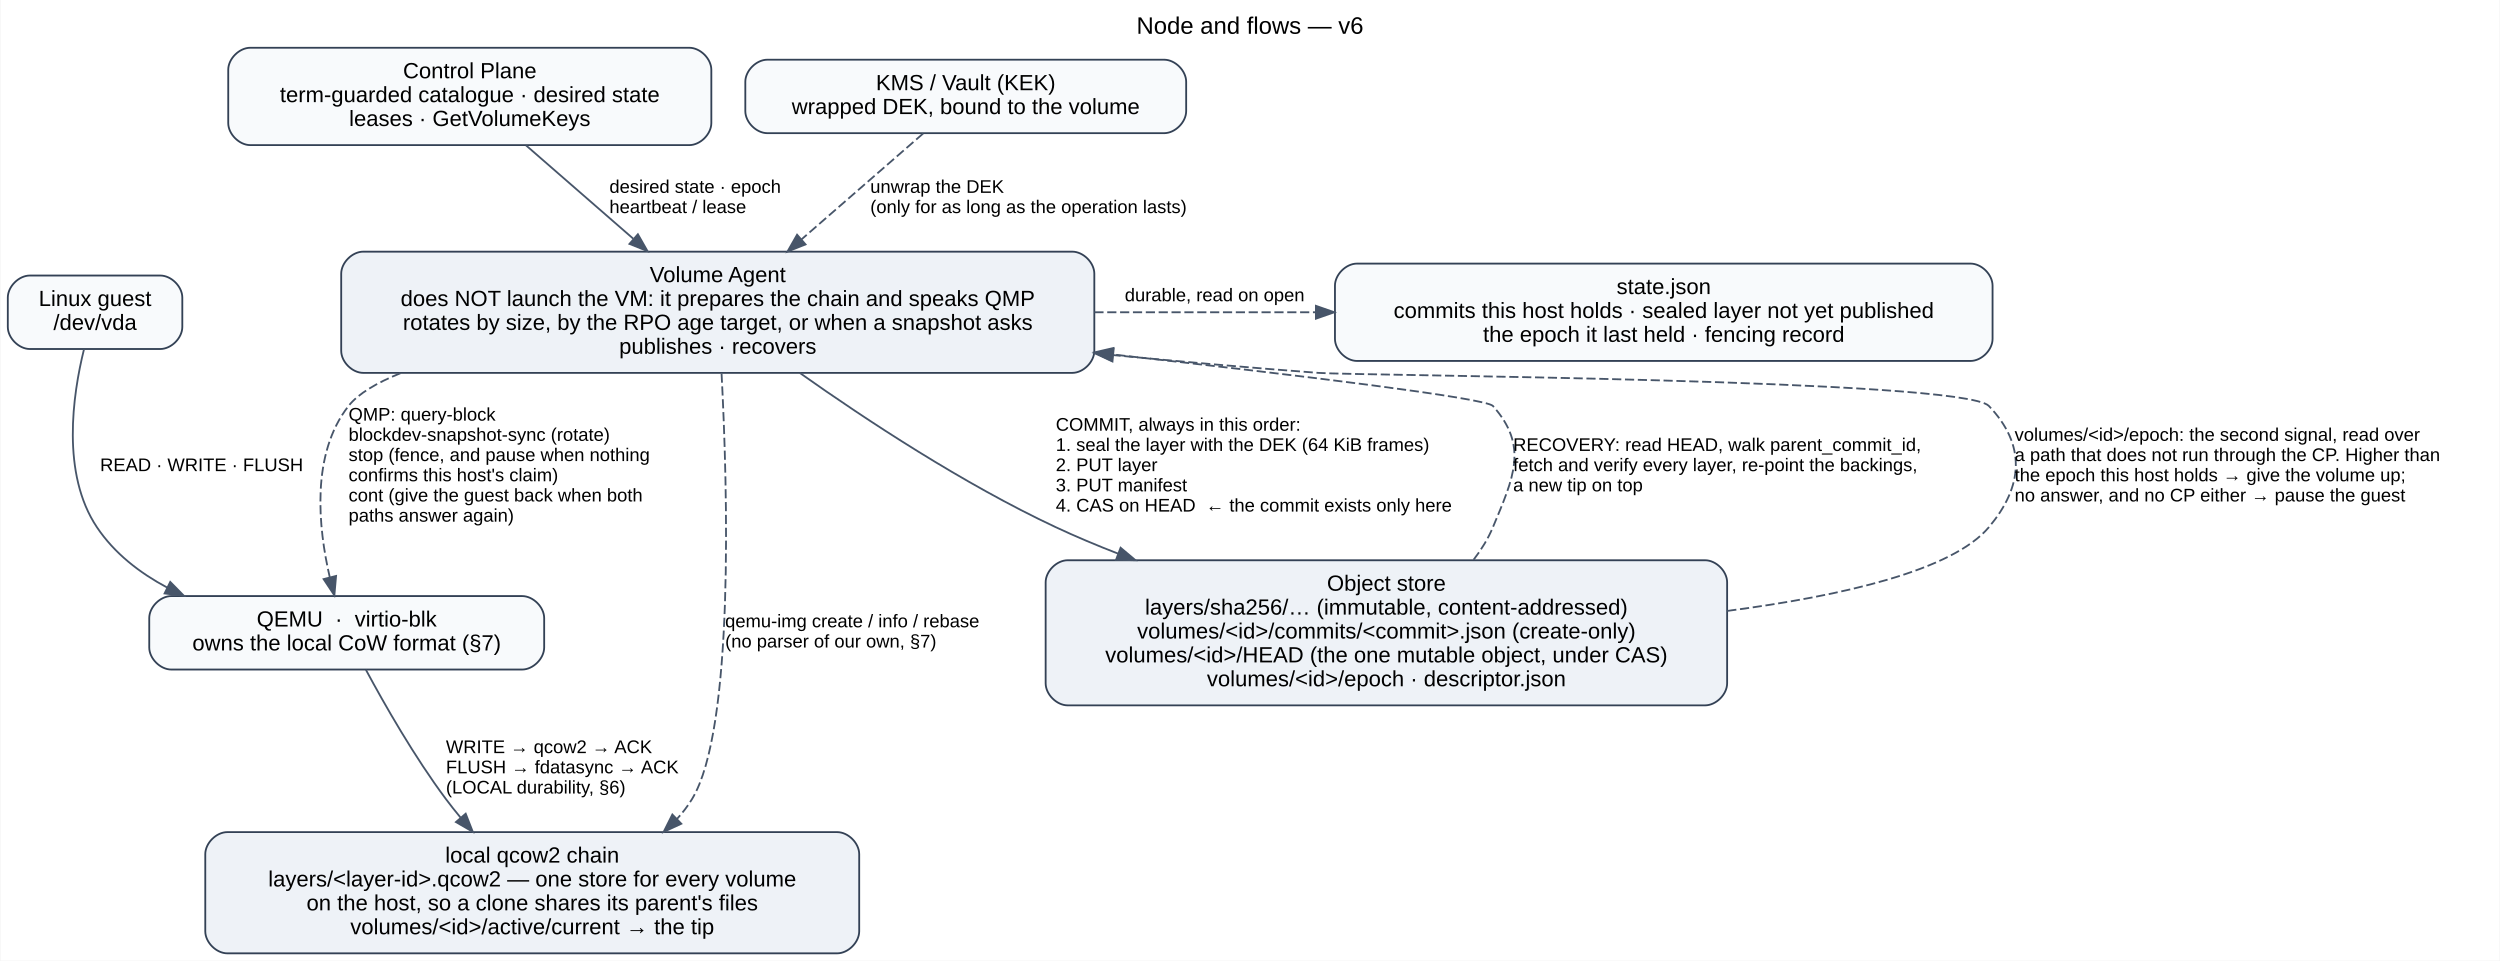
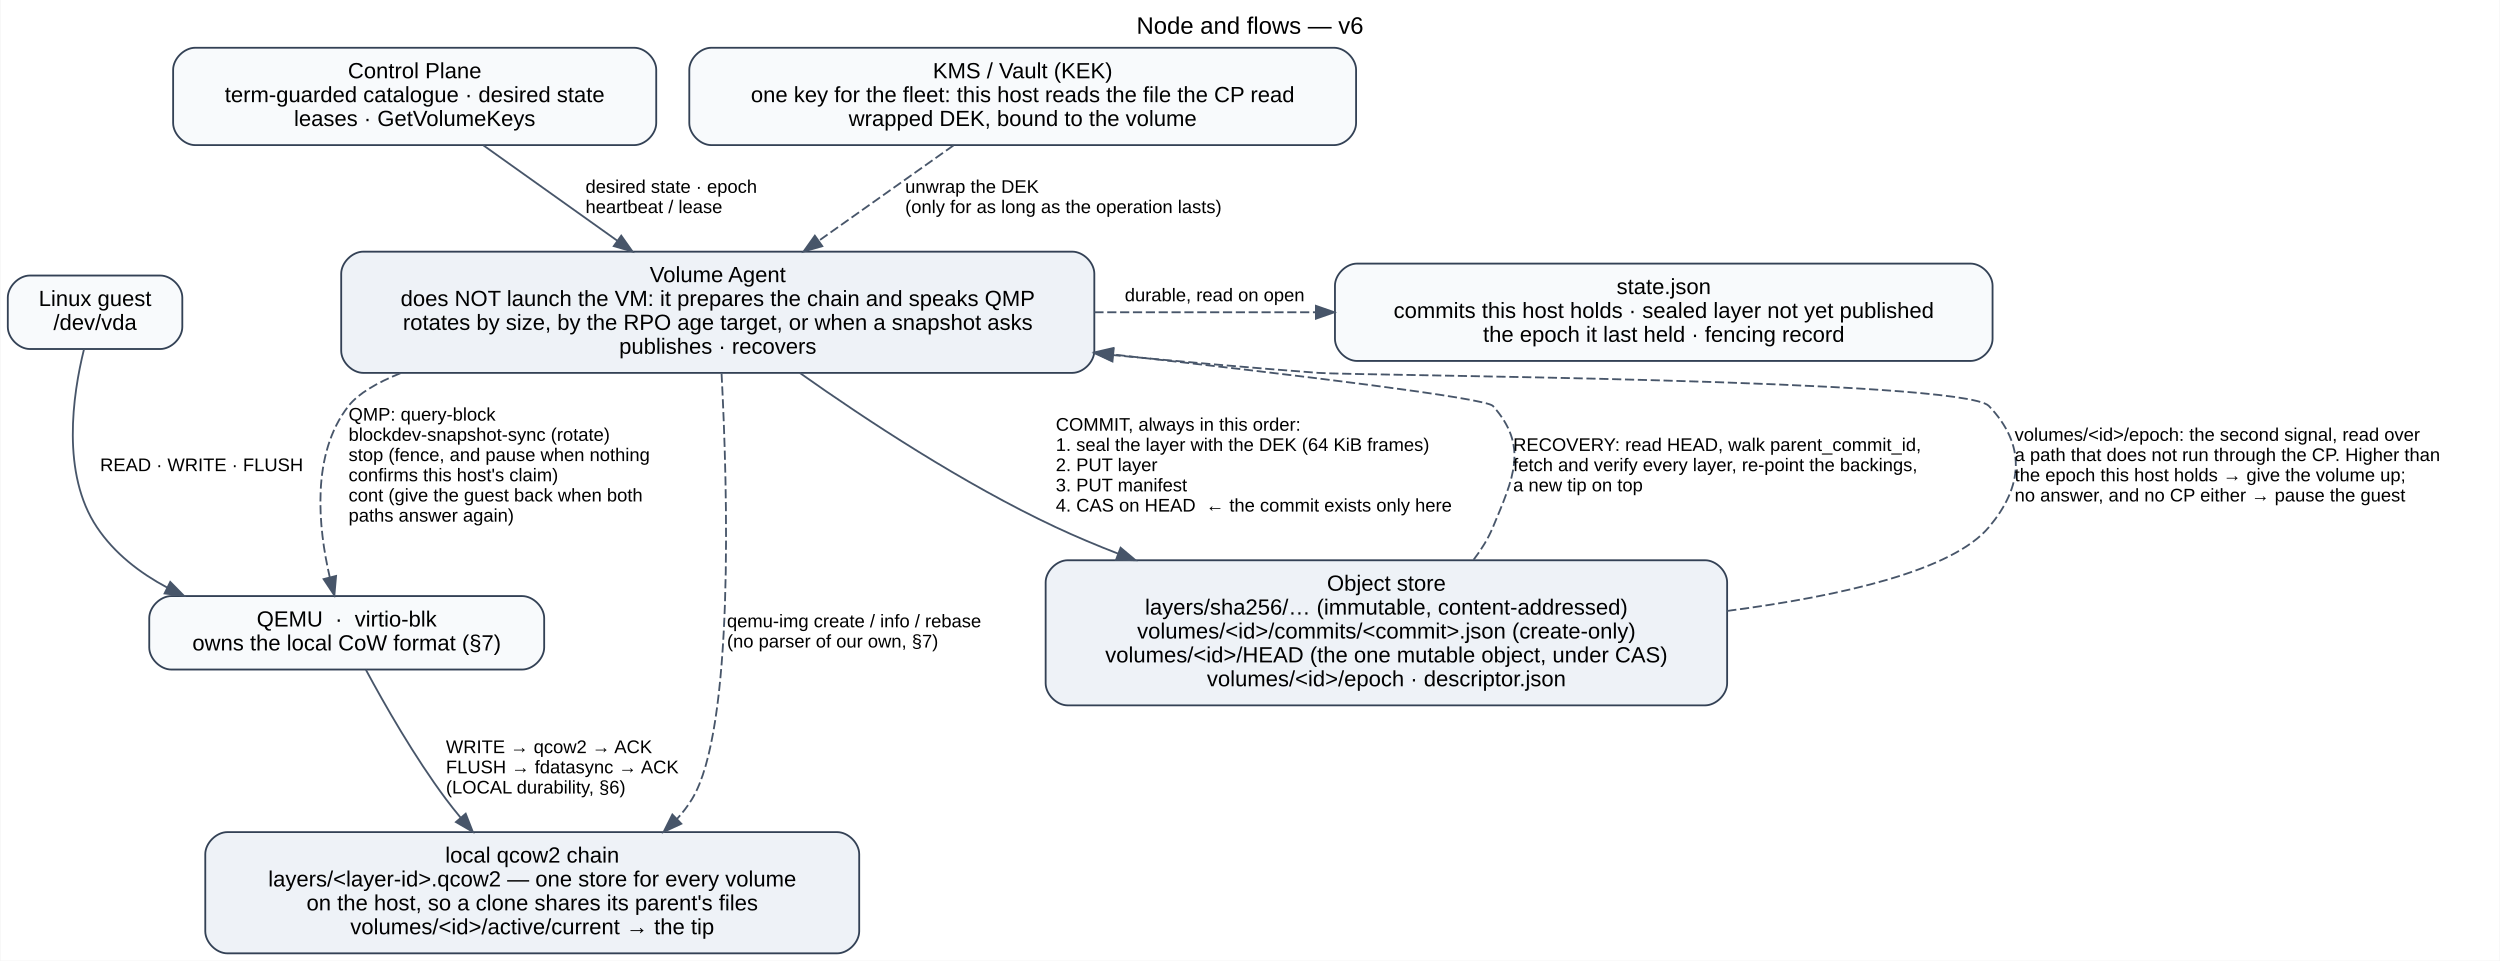
<svg xmlns="http://www.w3.org/2000/svg" width="1361pt" height="523pt" viewBox="0.00 0.00 1360.50 523.00">
  <g id="graph0" class="graph" transform="scale(1 1) rotate(0) translate(4 519)">
    <polygon fill="#ffffff" stroke="transparent" points="-4,4 -4,-519 1356.5,-519 1356.5,4 -4,4" />
    <text text-anchor="middle" x="676.25" y="-500.6" font-family="Arial" font-size="13.00" fill="#000000">Node and flows — v6</text>
    <g id="node1" class="node">
      <path fill="#f8fafc" stroke="#334155" d="M83,-369C83,-369 12,-369 12,-369 6,-369 0,-363 0,-357 0,-357 0,-341 0,-341 0,-335 6,-329 12,-329 12,-329 83,-329 83,-329 89,-329 95,-335 95,-341 95,-341 95,-357 95,-357 95,-363 89,-369 83,-369" />
      <text text-anchor="middle" x="47.5" y="-352.4" font-family="Arial" font-size="12.00" fill="#000000">Linux guest</text>
      <text text-anchor="middle" x="47.5" y="-339.4" font-family="Arial" font-size="12.00" fill="#000000">/dev/vda</text>
    </g>
    <g id="node2" class="node">
      <path fill="#f8fafc" stroke="#334155" d="M280,-194.5C280,-194.5 89,-194.5 89,-194.5 83,-194.5 77,-188.5 77,-182.5 77,-182.5 77,-166.5 77,-166.5 77,-160.5 83,-154.5 89,-154.5 89,-154.5 280,-154.5 280,-154.5 286,-154.5 292,-160.5 292,-166.5 292,-166.5 292,-182.5 292,-182.5 292,-188.5 286,-194.5 280,-194.5" />
      <text text-anchor="middle" x="184.5" y="-177.9" font-family="Arial" font-size="12.00" fill="#000000">QEMU  ·  virtio-blk</text>
      <text text-anchor="middle" x="184.5" y="-164.9" font-family="Arial" font-size="12.00" fill="#000000">owns the local CoW format (§7)</text>
    </g>
    <g id="edge1" class="edge">
      <path fill="none" stroke="#475569" d="M41.477,-328.855C35.298,-303.872 29.071,-261.038 48.5,-232 57.974,-217.841 71.694,-207.158 86.817,-199.101" />
      <polygon fill="#475569" stroke="#475569" points="88.432,-202.207 95.862,-194.654 85.344,-195.925 88.432,-202.207" />
      <text text-anchor="middle" x="105.5" y="-262.5" font-family="Arial" font-size="10.00" fill="#000000">  READ · WRITE · FLUSH</text>
    </g>
    <g id="node3" class="node">
      <path fill="#eef2f7" stroke="#334155" d="M451.5,-66C451.5,-66 119.5,-66 119.5,-66 113.5,-66 107.5,-60 107.5,-54 107.5,-54 107.5,-12 107.5,-12 107.5,-6 113.5,0 119.5,0 119.5,0 451.5,0 451.5,0 457.5,0 463.5,-6 463.5,-12 463.5,-12 463.5,-54 463.5,-54 463.5,-60 457.5,-66 451.5,-66" />
      <text text-anchor="middle" x="285.5" y="-49.4" font-family="Arial" font-size="12.00" fill="#000000">local qcow2 chain</text>
      <text text-anchor="middle" x="285.5" y="-36.4" font-family="Arial" font-size="12.00" fill="#000000">layers/&lt;layer-id&gt;.qcow2 — one store for every volume</text>
      <text text-anchor="middle" x="285.5" y="-23.4" font-family="Arial" font-size="12.00" fill="#000000">on the host, so a clone shares its parent's files</text>
      <text text-anchor="middle" x="285.5" y="-10.4" font-family="Arial" font-size="12.00" fill="#000000">volumes/&lt;id&gt;/active/current → the tip</text>
    </g>
    <g id="edge2" class="edge">
      <path fill="none" stroke="#475569" d="M194.966,-154.331C205.108,-135.474 221.425,-106.871 238.5,-84 241.012,-80.635 243.712,-77.24 246.502,-73.887" />
      <polygon fill="#475569" stroke="#475569" points="249.27,-76.036 253.129,-66.169 243.959,-71.475 249.27,-76.036" />
      <text text-anchor="start" x="238.5" y="-109" font-family="Arial" font-size="10.00" fill="#000000">  WRITE → qcow2 → ACK</text>
      <text text-anchor="start" x="238.5" y="-98" font-family="Arial" font-size="10.00" fill="#000000">  FLUSH → fdatasync → ACK</text>
      <text text-anchor="start" x="238.5" y="-87" font-family="Arial" font-size="10.00" fill="#000000">  (LOCAL durability, §6)</text>
    </g>
    <g id="node4" class="node">
      <path fill="#eef2f7" stroke="#334155" d="M579.5,-382C579.5,-382 193.5,-382 193.5,-382 187.5,-382 181.5,-376 181.5,-370 181.5,-370 181.5,-328 181.5,-328 181.5,-322 187.5,-316 193.5,-316 193.5,-316 579.5,-316 579.5,-316 585.5,-316 591.5,-322 591.5,-328 591.5,-328 591.5,-370 591.5,-370 591.5,-376 585.5,-382 579.5,-382" />
      <text text-anchor="middle" x="386.5" y="-365.4" font-family="Arial" font-size="12.00" fill="#000000">Volume Agent</text>
      <text text-anchor="middle" x="386.5" y="-352.4" font-family="Arial" font-size="12.00" fill="#000000">does NOT launch the VM: it prepares the chain and speaks QMP</text>
      <text text-anchor="middle" x="386.5" y="-339.4" font-family="Arial" font-size="12.00" fill="#000000">rotates by size, by the RPO age target, or when a snapshot asks</text>
      <text text-anchor="middle" x="386.5" y="-326.4" font-family="Arial" font-size="12.00" fill="#000000">publishes · recovers</text>
    </g>
    <g id="edge3" class="edge">
      <path fill="none" stroke="#475569" stroke-dasharray="5,2" d="M213.779,-315.836C200.801,-310.588 190.722,-304.657 185.5,-298 164.964,-271.822 168.956,-232.003 175.287,-204.698" />
      <polygon fill="#475569" stroke="#475569" points="178.706,-205.455 177.781,-194.901 171.922,-203.728 178.706,-205.455" />
      <text text-anchor="start" x="185.5" y="-290" font-family="Arial" font-size="10.00" fill="#000000">  QMP: query-block</text>
      <text text-anchor="start" x="185.5" y="-279" font-family="Arial" font-size="10.00" fill="#000000">  blockdev-snapshot-sync (rotate)</text>
      <text text-anchor="start" x="185.5" y="-268" font-family="Arial" font-size="10.00" fill="#000000">  stop (fence, and pause when nothing</text>
      <text text-anchor="start" x="185.5" y="-257" font-family="Arial" font-size="10.00" fill="#000000">  confirms this host's claim)</text>
      <text text-anchor="start" x="185.5" y="-246" font-family="Arial" font-size="10.00" fill="#000000">  cont (give the guest back when both</text>
      <text text-anchor="start" x="185.5" y="-235" font-family="Arial" font-size="10.00" fill="#000000">  paths answer again)</text>
    </g>
    <g id="edge4" class="edge">
      <path fill="none" stroke="#475569" stroke-dasharray="5,2" d="M388.573,-315.652C391.833,-253.312 395.612,-121.979 372.5,-84 370.132,-80.109 367.347,-76.482 364.254,-73.106" />
      <polygon fill="#475569" stroke="#475569" points="366.651,-70.555 357.033,-66.11 361.78,-75.582 366.651,-70.555" />
-       <text text-anchor="start" x="390.5" y="-177.5" font-family="Arial" font-size="10.00" fill="#000000">  qemu-img create / info / rebase</text>
-       <text text-anchor="start" x="390.5" y="-166.5" font-family="Arial" font-size="10.00" fill="#000000">  (no parser of our own, §7)</text>
+       <text text-anchor="start" x="391.5" y="-177.5" font-family="Arial" font-size="10.00" fill="#000000">  qemu-img create / info / rebase</text>
+       <text text-anchor="start" x="391.5" y="-166.5" font-family="Arial" font-size="10.00" fill="#000000">  (no parser of our own, §7)</text>
    </g>
    <g id="node5" class="node">
      <path fill="#f8fafc" stroke="#334155" d="M1068.5,-375.5C1068.5,-375.5 734.5,-375.5 734.5,-375.5 728.5,-375.5 722.5,-369.5 722.5,-363.5 722.5,-363.5 722.5,-334.5 722.5,-334.5 722.5,-328.5 728.5,-322.5 734.5,-322.5 734.5,-322.5 1068.5,-322.5 1068.5,-322.5 1074.5,-322.5 1080.5,-328.5 1080.5,-334.5 1080.5,-334.5 1080.5,-363.5 1080.5,-363.5 1080.5,-369.5 1074.5,-375.5 1068.5,-375.5" />
      <text text-anchor="middle" x="901.5" y="-358.9" font-family="Arial" font-size="12.00" fill="#000000">state.json</text>
      <text text-anchor="middle" x="901.5" y="-345.9" font-family="Arial" font-size="12.00" fill="#000000">commits this host holds · sealed layer not yet published</text>
      <text text-anchor="middle" x="901.5" y="-332.9" font-family="Arial" font-size="12.00" fill="#000000">the epoch it last held · fencing record</text>
    </g>
    <g id="edge5" class="edge">
      <path fill="none" stroke="#475569" stroke-dasharray="5,2" d="M591.521,-349C631.175,-349 672.563,-349 711.704,-349" />
      <polygon fill="#475569" stroke="#475569" points="712.14,-352.5 722.14,-349 712.14,-345.5 712.14,-352.5" />
      <text text-anchor="middle" x="657" y="-355" font-family="Arial" font-size="10.00" fill="#000000">  durable, read on open</text>
    </g>
    <g id="node8" class="node">
      <path fill="#eef2f7" stroke="#334155" d="M924,-214C924,-214 577,-214 577,-214 571,-214 565,-208 565,-202 565,-202 565,-147 565,-147 565,-141 571,-135 577,-135 577,-135 924,-135 924,-135 930,-135 936,-141 936,-147 936,-147 936,-202 936,-202 936,-208 930,-214 924,-214" />
      <text text-anchor="middle" x="750.5" y="-197.4" font-family="Arial" font-size="12.00" fill="#000000">Object store</text>
      <text text-anchor="middle" x="750.5" y="-184.4" font-family="Arial" font-size="12.00" fill="#000000">layers/sha256/… (immutable, content-addressed)</text>
      <text text-anchor="middle" x="750.5" y="-171.4" font-family="Arial" font-size="12.00" fill="#000000">volumes/&lt;id&gt;/commits/&lt;commit&gt;.json (create-only)</text>
      <text text-anchor="middle" x="750.5" y="-158.4" font-family="Arial" font-size="12.00" fill="#000000">volumes/&lt;id&gt;/HEAD (the one mutable object, under CAS)</text>
      <text text-anchor="middle" x="750.5" y="-145.4" font-family="Arial" font-size="12.00" fill="#000000">volumes/&lt;id&gt;/epoch · descriptor.json</text>
    </g>
    <g id="edge8" class="edge">
      <path fill="none" stroke="#475569" d="M431.125,-315.999C467.274,-290.429 520.272,-255.511 570.5,-232 581.402,-226.897 592.876,-222.076 604.535,-217.56" />
      <polygon fill="#475569" stroke="#475569" points="605.806,-220.821 613.917,-214.005 603.326,-214.275 605.806,-220.821" />
      <text text-anchor="start" x="570.5" y="-284.5" font-family="Arial" font-size="10.00" fill="#000000">  COMMIT, always in this order:</text>
      <text text-anchor="start" x="570.5" y="-273.5" font-family="Arial" font-size="10.00" fill="#000000">  1. seal the layer with the DEK (64 KiB frames)</text>
      <text text-anchor="start" x="570.5" y="-262.5" font-family="Arial" font-size="10.00" fill="#000000">  2. PUT layer</text>
      <text text-anchor="start" x="570.5" y="-251.5" font-family="Arial" font-size="10.00" fill="#000000">  3. PUT manifest</text>
      <text text-anchor="start" x="570.5" y="-240.5" font-family="Arial" font-size="10.00" fill="#000000">  4. CAS on HEAD  ← the commit exists only here</text>
    </g>
    <g id="node6" class="node">
-       <path fill="#f8fafc" stroke="#334155" d="M371,-493C371,-493 132,-493 132,-493 126,-493 120,-487 120,-481 120,-481 120,-452 120,-452 120,-446 126,-440 132,-440 132,-440 371,-440 371,-440 377,-440 383,-446 383,-452 383,-452 383,-481 383,-481 383,-487 377,-493 371,-493" />
-       <text text-anchor="middle" x="251.5" y="-476.4" font-family="Arial" font-size="12.00" fill="#000000">Control Plane</text>
-       <text text-anchor="middle" x="251.5" y="-463.4" font-family="Arial" font-size="12.00" fill="#000000">term-guarded catalogue · desired state</text>
-       <text text-anchor="middle" x="251.5" y="-450.4" font-family="Arial" font-size="12.00" fill="#000000">leases · GetVolumeKeys</text>
+       <path fill="#f8fafc" stroke="#334155" d="M341,-493C341,-493 102,-493 102,-493 96,-493 90,-487 90,-481 90,-481 90,-452 90,-452 90,-446 96,-440 102,-440 102,-440 341,-440 341,-440 347,-440 353,-446 353,-452 353,-452 353,-481 353,-481 353,-487 347,-493 341,-493" />
+       <text text-anchor="middle" x="221.5" y="-476.4" font-family="Arial" font-size="12.00" fill="#000000">Control Plane</text>
+       <text text-anchor="middle" x="221.5" y="-463.4" font-family="Arial" font-size="12.00" fill="#000000">term-guarded catalogue · desired state</text>
+       <text text-anchor="middle" x="221.5" y="-450.4" font-family="Arial" font-size="12.00" fill="#000000">leases · GetVolumeKeys</text>
    </g>
    <g id="edge6" class="edge">
-       <path fill="none" stroke="#475569" d="M282.134,-439.837C299.364,-424.841 321.217,-405.82 340.469,-389.064" />
-       <polygon fill="#475569" stroke="#475569" points="343.015,-391.488 348.26,-382.283 338.419,-386.208 343.015,-391.488" />
-       <text text-anchor="start" x="327.5" y="-414" font-family="Arial" font-size="10.00" fill="#000000">  desired state · epoch</text>
-       <text text-anchor="start" x="327.5" y="-403" font-family="Arial" font-size="10.00" fill="#000000">  heartbeat / lease</text>
+       <path fill="none" stroke="#475569" d="M258.941,-439.837C280.46,-424.514 307.878,-404.988 331.776,-387.97" />
+       <polygon fill="#475569" stroke="#475569" points="333.951,-390.718 340.067,-382.066 329.891,-385.016 333.951,-390.718" />
+       <text text-anchor="start" x="314.5" y="-414" font-family="Arial" font-size="10.00" fill="#000000">  desired state · epoch</text>
+       <text text-anchor="start" x="314.5" y="-403" font-family="Arial" font-size="10.00" fill="#000000">  heartbeat / lease</text>
    </g>
    <g id="node7" class="node">
-       <path fill="#f8fafc" stroke="#334155" d="M629.5,-486.5C629.5,-486.5 413.5,-486.5 413.5,-486.5 407.5,-486.5 401.5,-480.5 401.5,-474.5 401.5,-474.5 401.5,-458.5 401.5,-458.5 401.5,-452.5 407.5,-446.5 413.5,-446.5 413.5,-446.5 629.5,-446.5 629.5,-446.5 635.5,-446.5 641.5,-452.5 641.5,-458.5 641.5,-458.5 641.5,-474.5 641.5,-474.5 641.5,-480.5 635.5,-486.5 629.5,-486.5" />
-       <text text-anchor="middle" x="521.5" y="-469.9" font-family="Arial" font-size="12.00" fill="#000000">KMS / Vault (KEK)</text>
-       <text text-anchor="middle" x="521.5" y="-456.9" font-family="Arial" font-size="12.00" fill="#000000">wrapped DEK, bound to the volume</text>
+       <path fill="#f8fafc" stroke="#334155" d="M722,-493C722,-493 383,-493 383,-493 377,-493 371,-487 371,-481 371,-481 371,-452 371,-452 371,-446 377,-440 383,-440 383,-440 722,-440 722,-440 728,-440 734,-446 734,-452 734,-452 734,-481 734,-481 734,-487 728,-493 722,-493" />
+       <text text-anchor="middle" x="552.5" y="-476.4" font-family="Arial" font-size="12.00" fill="#000000">KMS / Vault (KEK)</text>
+       <text text-anchor="middle" x="552.5" y="-463.4" font-family="Arial" font-size="12.00" fill="#000000">one key for the fleet: this host reads the file the CP read</text>
+       <text text-anchor="middle" x="552.5" y="-450.4" font-family="Arial" font-size="12.00" fill="#000000">wrapped DEK, bound to the volume</text>
    </g>
    <g id="edge7" class="edge">
-       <path fill="none" stroke="#475569" stroke-dasharray="5,2" d="M498.293,-446.301C480.152,-430.512 454.37,-408.072 432.136,-388.721" />
-       <polygon fill="#475569" stroke="#475569" points="434.279,-385.946 424.438,-382.02 429.683,-391.226 434.279,-385.946" />
-       <text text-anchor="start" x="469.5" y="-414" font-family="Arial" font-size="10.00" fill="#000000">  unwrap the DEK</text>
-       <text text-anchor="start" x="469.5" y="-403" font-family="Arial" font-size="10.00" fill="#000000">  (only for as long as the operation lasts)</text>
+       <path fill="none" stroke="#475569" stroke-dasharray="5,2" d="M514.832,-439.837C493.183,-424.514 465.599,-404.988 441.556,-387.97" />
+       <polygon fill="#475569" stroke="#475569" points="443.399,-384.987 433.215,-382.066 439.355,-390.7 443.399,-384.987" />
+       <text text-anchor="start" x="488.5" y="-414" font-family="Arial" font-size="10.00" fill="#000000">  unwrap the DEK</text>
+       <text text-anchor="start" x="488.5" y="-403" font-family="Arial" font-size="10.00" fill="#000000">  (only for as long as the operation lasts)</text>
    </g>
    <g id="edge9" class="edge">
      <path fill="none" stroke="#475569" stroke-dasharray="5,2" d="M797.962,-214.252C802.207,-219.77 805.882,-225.718 808.5,-232 819.784,-259.076 827.958,-276.049 808.5,-298 804.673,-302.317 703.837,-314.591 601.705,-326.016" />
      <polygon fill="#475569" stroke="#475569" points="601.052,-322.567 591.501,-327.154 601.827,-329.524 601.052,-322.567" />
      <text text-anchor="start" x="819.5" y="-273.5" font-family="Arial" font-size="10.00" fill="#000000">  RECOVERY: read HEAD, walk parent_commit_id,</text>
      <text text-anchor="start" x="819.5" y="-262.5" font-family="Arial" font-size="10.00" fill="#000000">  fetch and verify every layer, re-point the backings,</text>
      <text text-anchor="start" x="819.5" y="-251.5" font-family="Arial" font-size="10.00" fill="#000000">  a new tip on top</text>
    </g>
    <g id="edge10" class="edge">
      <path fill="none" stroke="#475569" stroke-dasharray="5,2" d="M936.067,-186.423C999.171,-194.647 1058.793,-208.538 1078.5,-232 1097.366,-254.461 1098.725,-276.753 1078.5,-298 1064.502,-312.705 733.745,-314.48 713.5,-316 677.33,-318.715 638.959,-322.117 601.712,-325.696" />
      <polygon fill="#475569" stroke="#475569" points="601.372,-322.213 591.756,-326.66 602.047,-329.18 601.372,-322.213" />
      <text text-anchor="start" x="1092.5" y="-279" font-family="Arial" font-size="10.00" fill="#000000">  volumes/&lt;id&gt;/epoch: the second signal, read over</text>
      <text text-anchor="start" x="1092.5" y="-268" font-family="Arial" font-size="10.00" fill="#000000">  a path that does not run through the CP. Higher than</text>
      <text text-anchor="start" x="1092.5" y="-257" font-family="Arial" font-size="10.00" fill="#000000">  the epoch this host holds → give the volume up;</text>
      <text text-anchor="start" x="1092.5" y="-246" font-family="Arial" font-size="10.00" fill="#000000">  no answer, and no CP either → pause the guest</text>
    </g>
  </g>
</svg>
